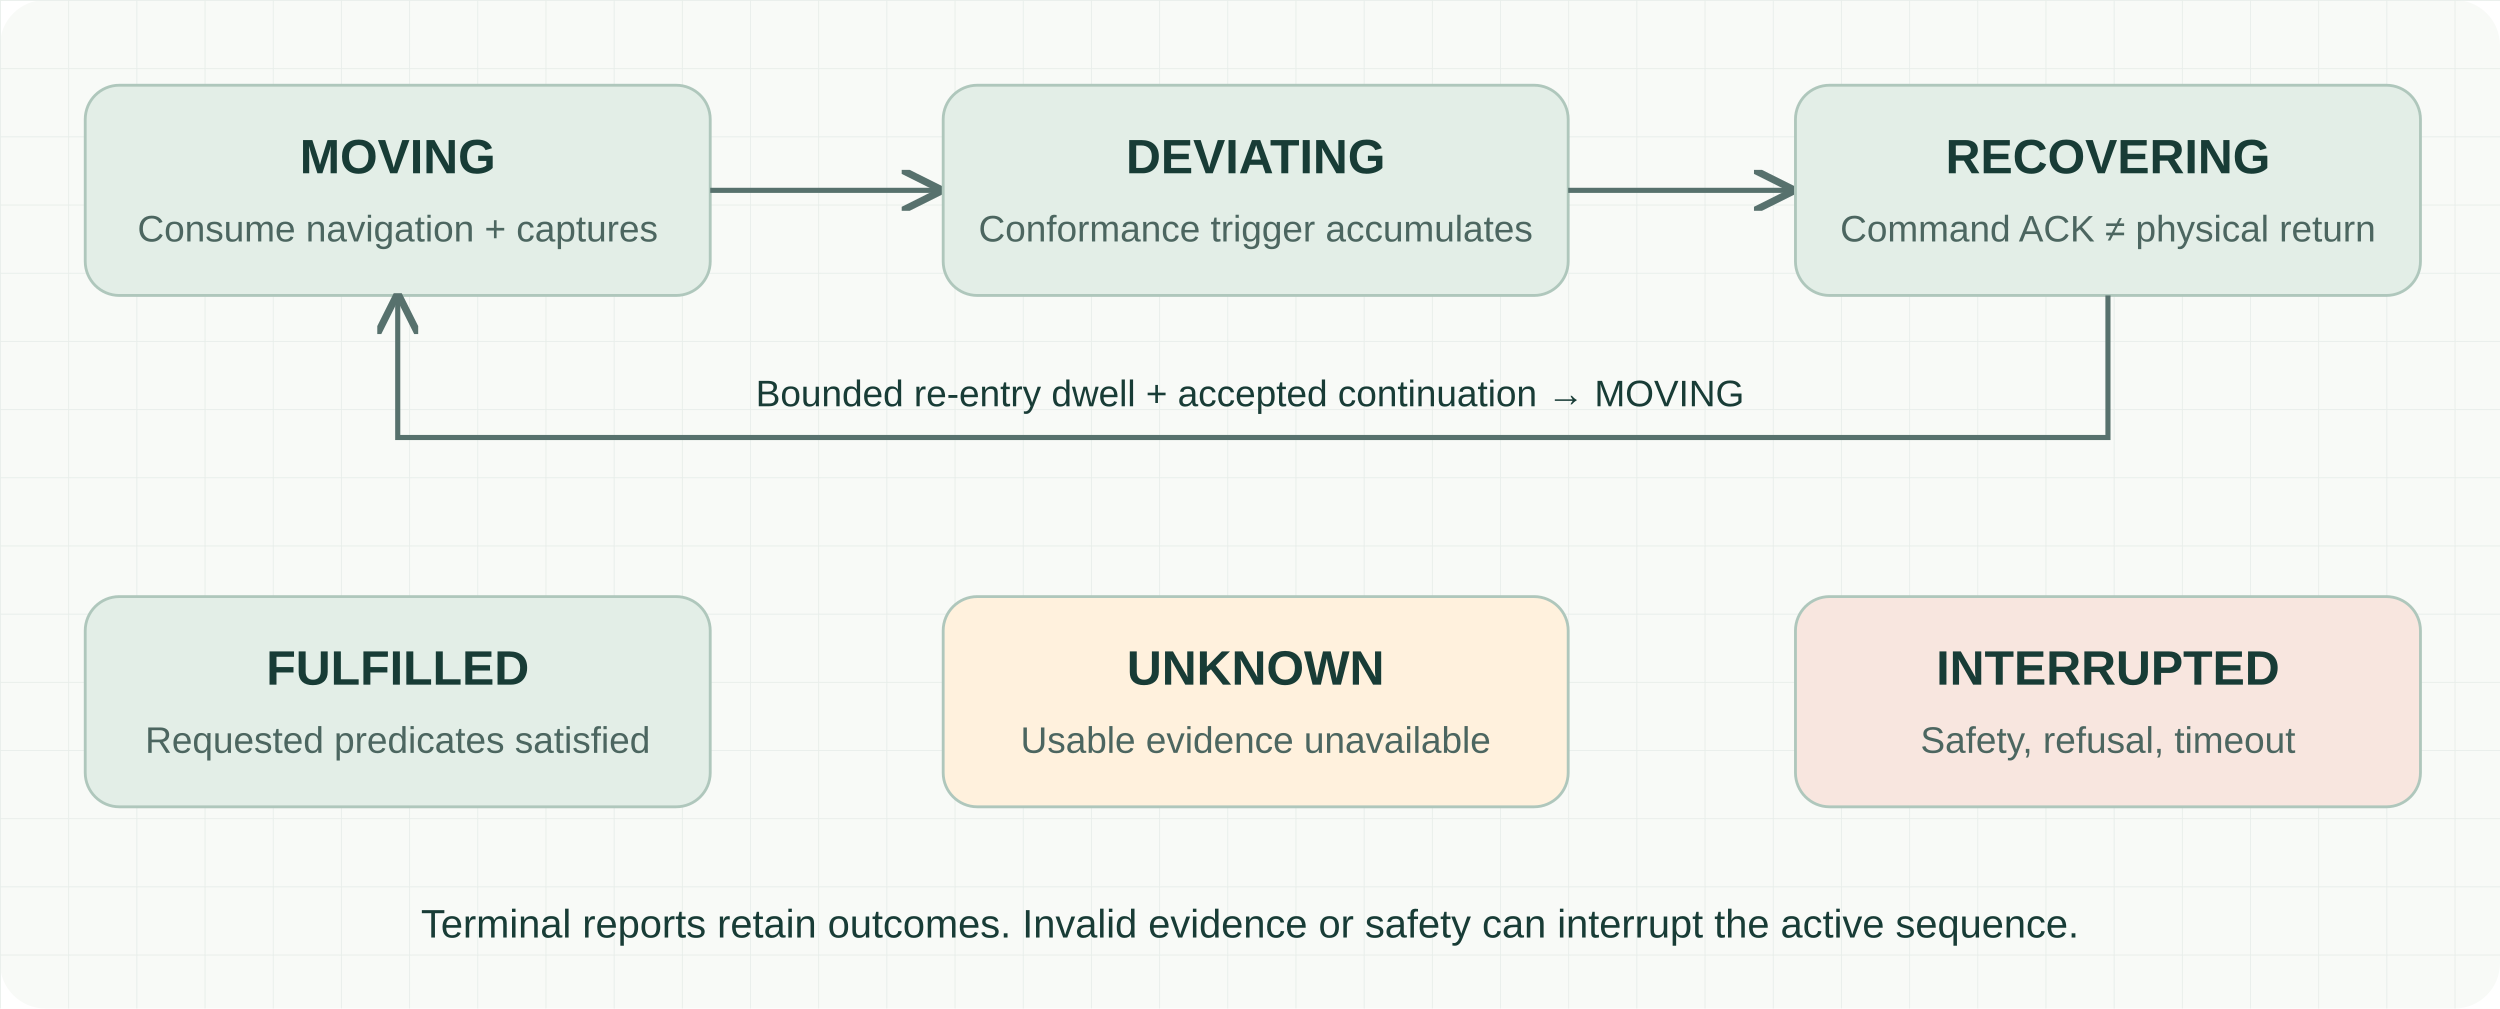
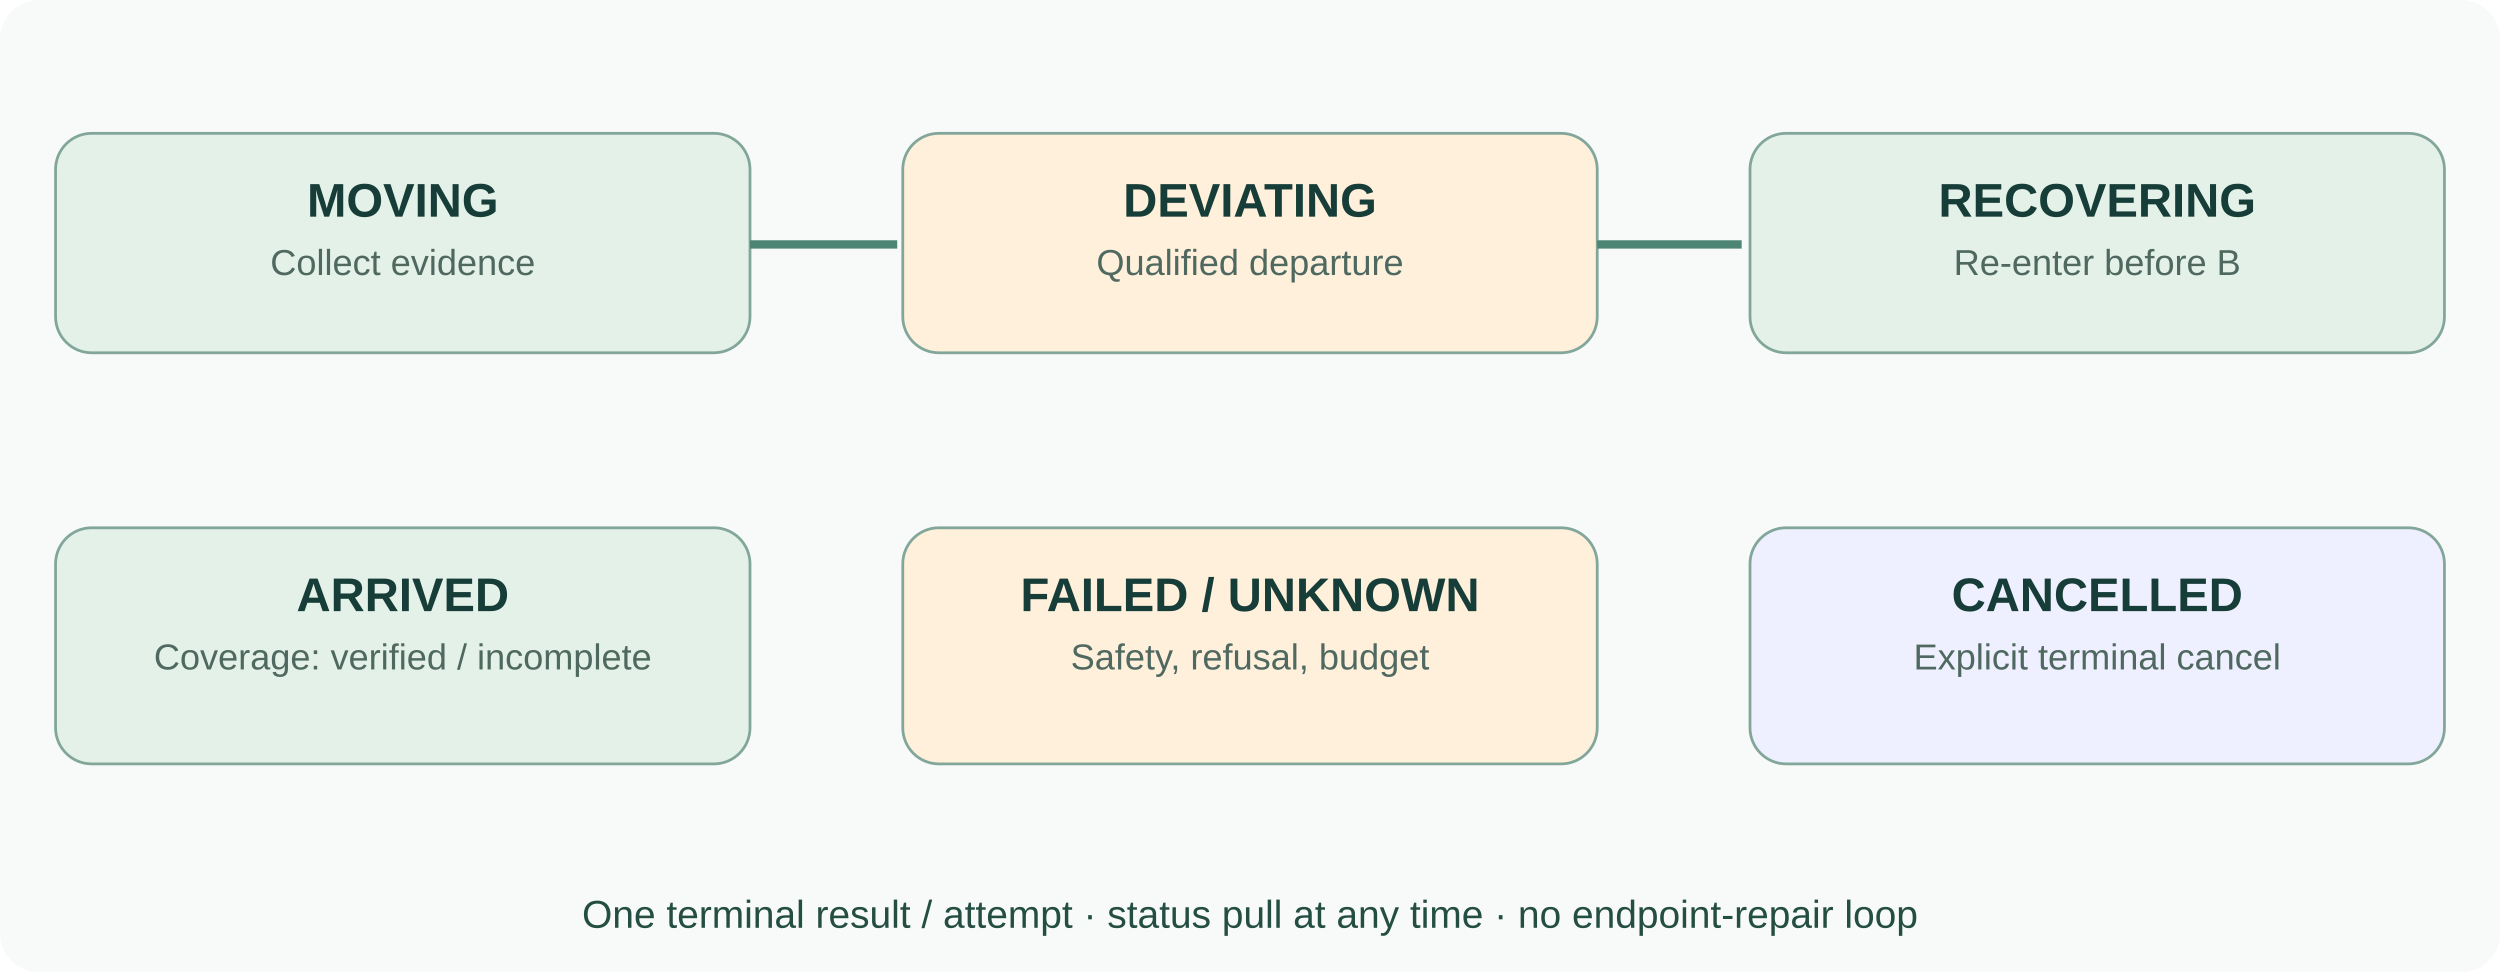
- <svg xmlns="http://www.w3.org/2000/svg" viewBox="0 0 880 355" role="img" aria-labelledby="title desc">
-   <defs>
-     <marker id="arrow" markerWidth="8" markerHeight="8" refX="7" refY="4" orient="auto">
-       <path d="M0 0L8 4L0 8" fill="none" stroke="#57716d" stroke-width="1.4" />
-     </marker>
-     <pattern id="grid" width="24" height="24" patternUnits="userSpaceOnUse">
-       <path d="M24 0H0V24" fill="none" stroke="#e8eeea" stroke-width=".6" />
-     </pattern>
-   </defs>
-   <rect width="880" height="355" rx="16" fill="#f8faf7" />
-   <rect width="880" height="355" fill="url(#grid)" />
-   <g font-family="Arial,sans-serif" fill="#183c36">
-     <rect x="30" y="30" width="220" height="74" rx="12" fill="#e3eee7" stroke="#afc7bc" />
-     <text x="140.0" y="61" text-anchor="middle" font-size="17" font-weight="600">MOVING</text>
-     <text x="140.0" y="85" text-anchor="middle" font-size="13" fill="#4c6660">Consume navigation + captures</text>
-     <path d="M250 67 L330 67" fill="none" stroke="#57716d" stroke-width="1.8" marker-end="url(#arrow)" />
-     <rect x="332" y="30" width="220" height="74" rx="12" fill="#e3eee7" stroke="#afc7bc" />
-     <text x="442.0" y="61" text-anchor="middle" font-size="17" font-weight="600">DEVIATING</text>
-     <text x="442.0" y="85" text-anchor="middle" font-size="13" fill="#4c6660">Conformance trigger accumulates</text>
-     <path d="M552 67 L630 67" fill="none" stroke="#57716d" stroke-width="1.8" marker-end="url(#arrow)" />
-     <rect x="632" y="30" width="220" height="74" rx="12" fill="#e3eee7" stroke="#afc7bc" />
-     <text x="742.0" y="61" text-anchor="middle" font-size="17" font-weight="600">RECOVERING</text>
-     <text x="742.0" y="85" text-anchor="middle" font-size="13" fill="#4c6660">Command ACK ≠ physical return</text>
-     <path d="M742 104V154H140V105" stroke="#57716d" stroke-width="1.8" fill="none" marker-end="url(#arrow)" />
-     <text x="440" y="143" text-anchor="middle" font-size="13">Bounded re-entry dwell + accepted continuation → MOVING</text>
-     <rect x="30" y="210" width="220" height="74" rx="12" fill="#e3eee7" stroke="#afc7bc" />
-     <text x="140.0" y="241" text-anchor="middle" font-size="17" font-weight="600">FULFILLED</text>
-     <text x="140.0" y="265" text-anchor="middle" font-size="13" fill="#4c6660">Requested predicates satisfied</text>
-     <rect x="332" y="210" width="220" height="74" rx="12" fill="#fff1dd" stroke="#afc7bc" />
-     <text x="442.0" y="241" text-anchor="middle" font-size="17" font-weight="600">UNKNOWN</text>
-     <text x="442.0" y="265" text-anchor="middle" font-size="13" fill="#4c6660">Usable evidence unavailable</text>
-     <rect x="632" y="210" width="220" height="74" rx="12" fill="#f8e6df" stroke="#afc7bc" />
-     <text x="742.0" y="241" text-anchor="middle" font-size="17" font-weight="600">INTERRUPTED</text>
-     <text x="742.0" y="265" text-anchor="middle" font-size="13" fill="#4c6660">Safety, refusal, timeout</text>
-     <text x="440" y="330" text-anchor="middle" font-size="14">Terminal reports retain outcomes. Invalid evidence or safety can interrupt the active sequence.</text>
+ <svg xmlns="http://www.w3.org/2000/svg" viewBox="0 0 900 350" role="img" aria-labelledby="dt dd">
+   <rect width="900" height="350" fill="#f7faf8" rx="14" />
+   <g font-family="Arial, sans-serif">
+     <rect x="20" y="48" width="250" height="79" rx="13" fill="#e4f1e9" stroke="#82a69a" />
+     <text x="145.0" y="78" text-anchor="middle" font-size="17" font-weight="bold" fill="#173d38">MOVING</text>
+     <text x="145.0" y="99" text-anchor="middle" font-size="13" fill="#4f6961">Collect evidence</text>
+     <rect x="325" y="48" width="250" height="79" rx="13" fill="#fff0dc" stroke="#82a69a" />
+     <text x="450.0" y="78" text-anchor="middle" font-size="17" font-weight="bold" fill="#173d38">DEVIATING</text>
+     <text x="450.0" y="99" text-anchor="middle" font-size="13" fill="#4f6961">Qualified departure</text>
+     <rect x="630" y="48" width="250" height="79" rx="13" fill="#e4f1e9" stroke="#82a69a" />
+     <text x="755.0" y="78" text-anchor="middle" font-size="17" font-weight="bold" fill="#173d38">RECOVERING</text>
+     <text x="755.0" y="99" text-anchor="middle" font-size="13" fill="#4f6961">Re-enter before B</text>
+     <path d="M270 88H323 M575 88H627" stroke="#4d8574" stroke-width="3" />
+     <rect x="20" y="190" width="250" height="85" rx="13" fill="#e4f1e9" stroke="#82a69a" />
+     <text x="145.0" y="220" text-anchor="middle" font-size="17" font-weight="bold" fill="#173d38">ARRIVED</text>
+     <text x="145.0" y="241" text-anchor="middle" font-size="13" fill="#4f6961">Coverage: verified / incomplete</text>
+     <rect x="325" y="190" width="250" height="85" rx="13" fill="#fff0dc" stroke="#82a69a" />
+     <text x="450.0" y="220" text-anchor="middle" font-size="17" font-weight="bold" fill="#173d38">FAILED / UNKNOWN</text>
+     <text x="450.0" y="241" text-anchor="middle" font-size="13" fill="#4f6961">Safety, refusal, budget</text>
+     <rect x="630" y="190" width="250" height="85" rx="13" fill="#eff0ff" stroke="#82a69a" />
+     <text x="755.0" y="220" text-anchor="middle" font-size="17" font-weight="bold" fill="#173d38">CANCELLED</text>
+     <text x="755.0" y="241" text-anchor="middle" font-size="13" fill="#4f6961">Explicit terminal cancel</text>
+     <text x="450" y="334" text-anchor="middle" font-size="14" fill="#254e43">One terminal result / attempt · status pull at any time · no endpoint-repair loop</text>
  </g>
</svg>
